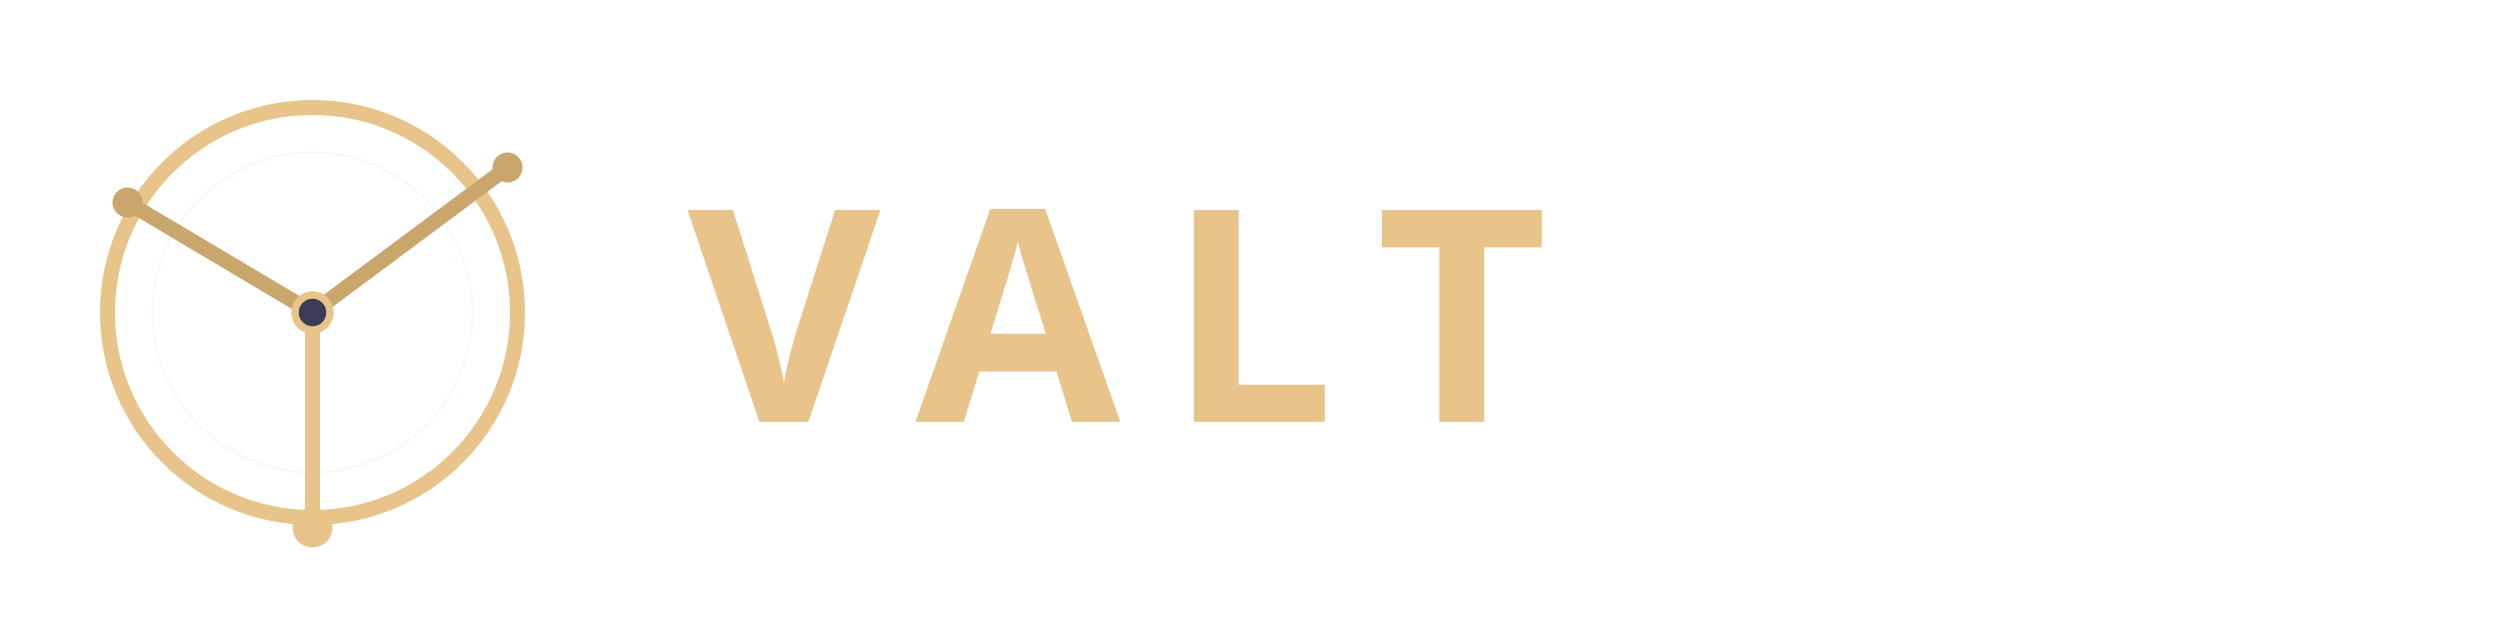
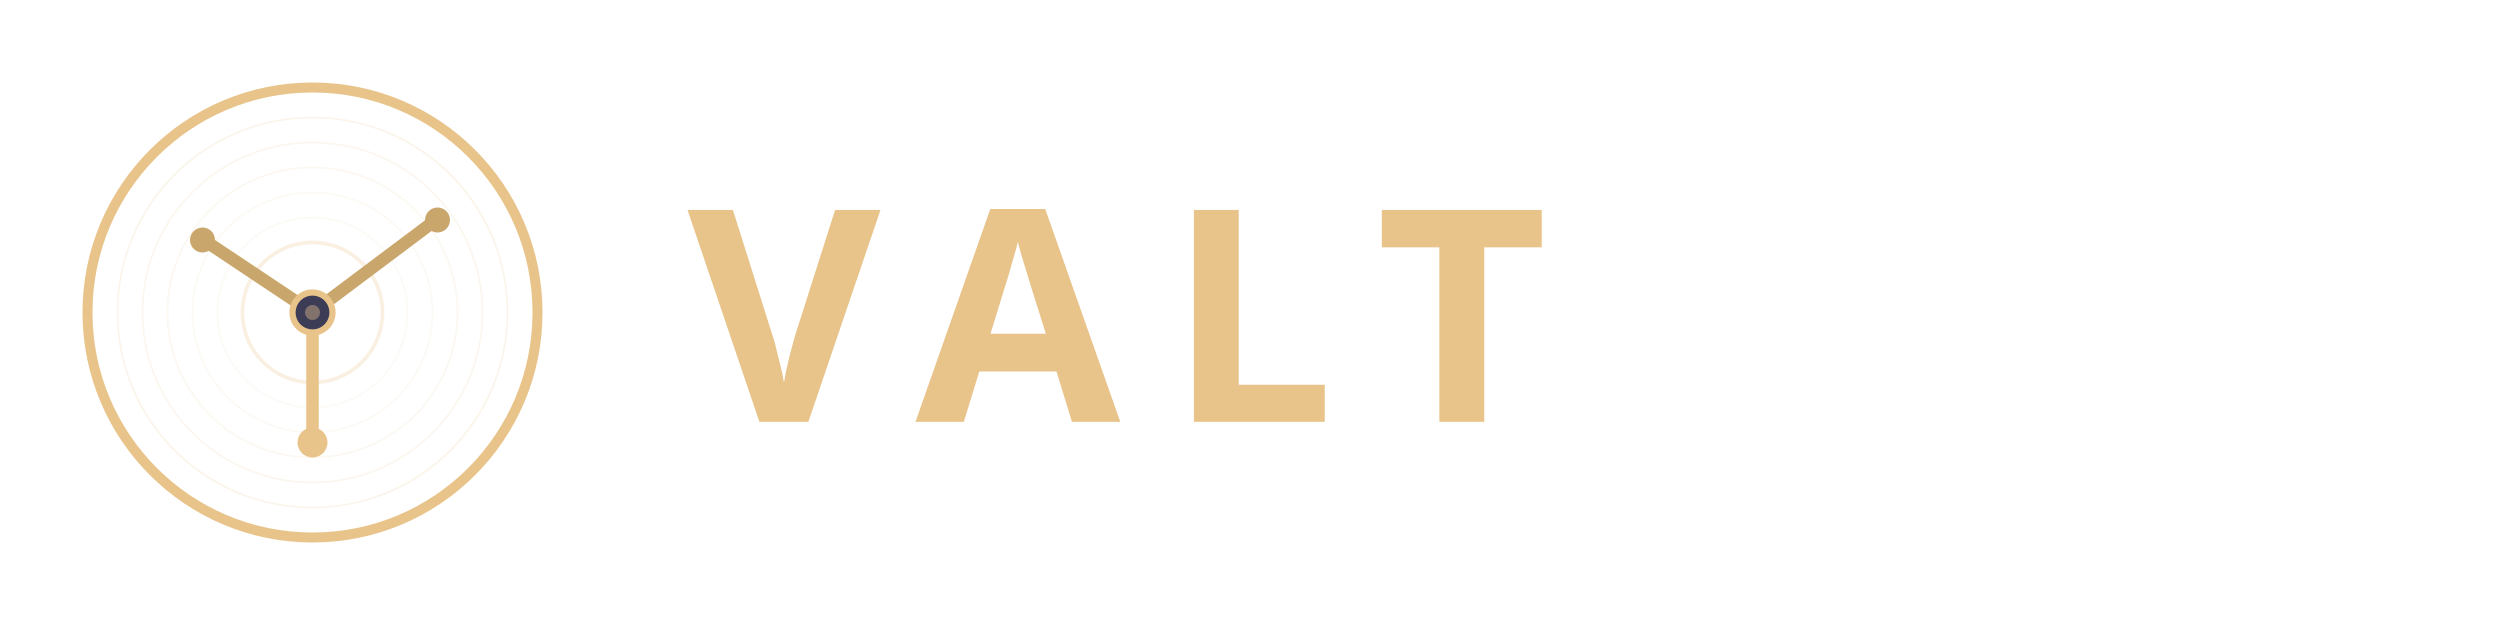
<svg xmlns="http://www.w3.org/2000/svg" viewBox="0 0 320 80" fill="none">
  <g transform="translate(8, 8) scale(0.32)">
-     <circle cx="100" cy="100" r="82" stroke="#E8C48B" stroke-width="6" fill="none" />
-     <circle cx="100" cy="100" r="64" stroke="#E8C48B" stroke-width="1" opacity="0.12" fill="none" />
-     <line x1="100" y1="100" x2="100" y2="186" stroke="#E8C48B" stroke-width="6" stroke-linecap="round" />
-     <line x1="100" y1="100" x2="26" y2="56" stroke="#C9A66B" stroke-width="6" stroke-linecap="round" />
-     <line x1="100" y1="100" x2="178" y2="42" stroke="#C9A66B" stroke-width="6" stroke-linecap="round" />
-     <circle cx="100" cy="186" r="8" fill="#E8C48B" />
-     <circle cx="26" cy="56" r="6" fill="#C9A66B" />
-     <circle cx="178" cy="42" r="6" fill="#C9A66B" />
-     <circle cx="100" cy="100" r="7" fill="#3D3C56" stroke="#E8C48B" stroke-width="3" />
+     <circle cx="100" cy="100" r="90" stroke="#E8C48B" stroke-width="4" fill="none" />
+     <circle cx="100" cy="100" r="78" stroke="#E8C48B" stroke-width="0.7" opacity="0.18" fill="none" />
+     <circle cx="100" cy="100" r="68" stroke="#E8C48B" stroke-width="0.7" opacity="0.15" fill="none" />
+     <circle cx="100" cy="100" r="58" stroke="#E8C48B" stroke-width="0.7" opacity="0.12" fill="none" />
+     <circle cx="100" cy="100" r="48" stroke="#E8C48B" stroke-width="0.7" opacity="0.10" fill="none" />
+     <circle cx="100" cy="100" r="38" stroke="#E8C48B" stroke-width="0.7" opacity="0.08" fill="none" />
+     <circle cx="100" cy="100" r="28" stroke="#E8C48B" stroke-width="1.5" opacity="0.25" fill="none" />
+     <line x1="100" y1="100" x2="100" y2="150" stroke="#E8C48B" stroke-width="5" stroke-linecap="round" />
+     <line x1="100" y1="100" x2="58" y2="72" stroke="#C9A66B" stroke-width="5" stroke-linecap="round" />
+     <line x1="100" y1="100" x2="148" y2="64" stroke="#C9A66B" stroke-width="5" stroke-linecap="round" />
+     <circle cx="100" cy="152" r="6" fill="#E8C48B" />
+     <circle cx="56" cy="71" r="5" fill="#C9A66B" />
+     <circle cx="150" cy="63" r="5" fill="#C9A66B" />
+     <circle cx="100" cy="100" r="8" fill="#3D3C56" stroke="#E8C48B" stroke-width="2.5" />
+     <circle cx="100" cy="100" r="3" fill="#E8C48B" opacity="0.4" />
  </g>
  <text x="88" y="54" font-family="Ruda, sans-serif" font-weight="700" font-size="38" fill="#E8C48B" letter-spacing="6">VALT</text>
</svg>
